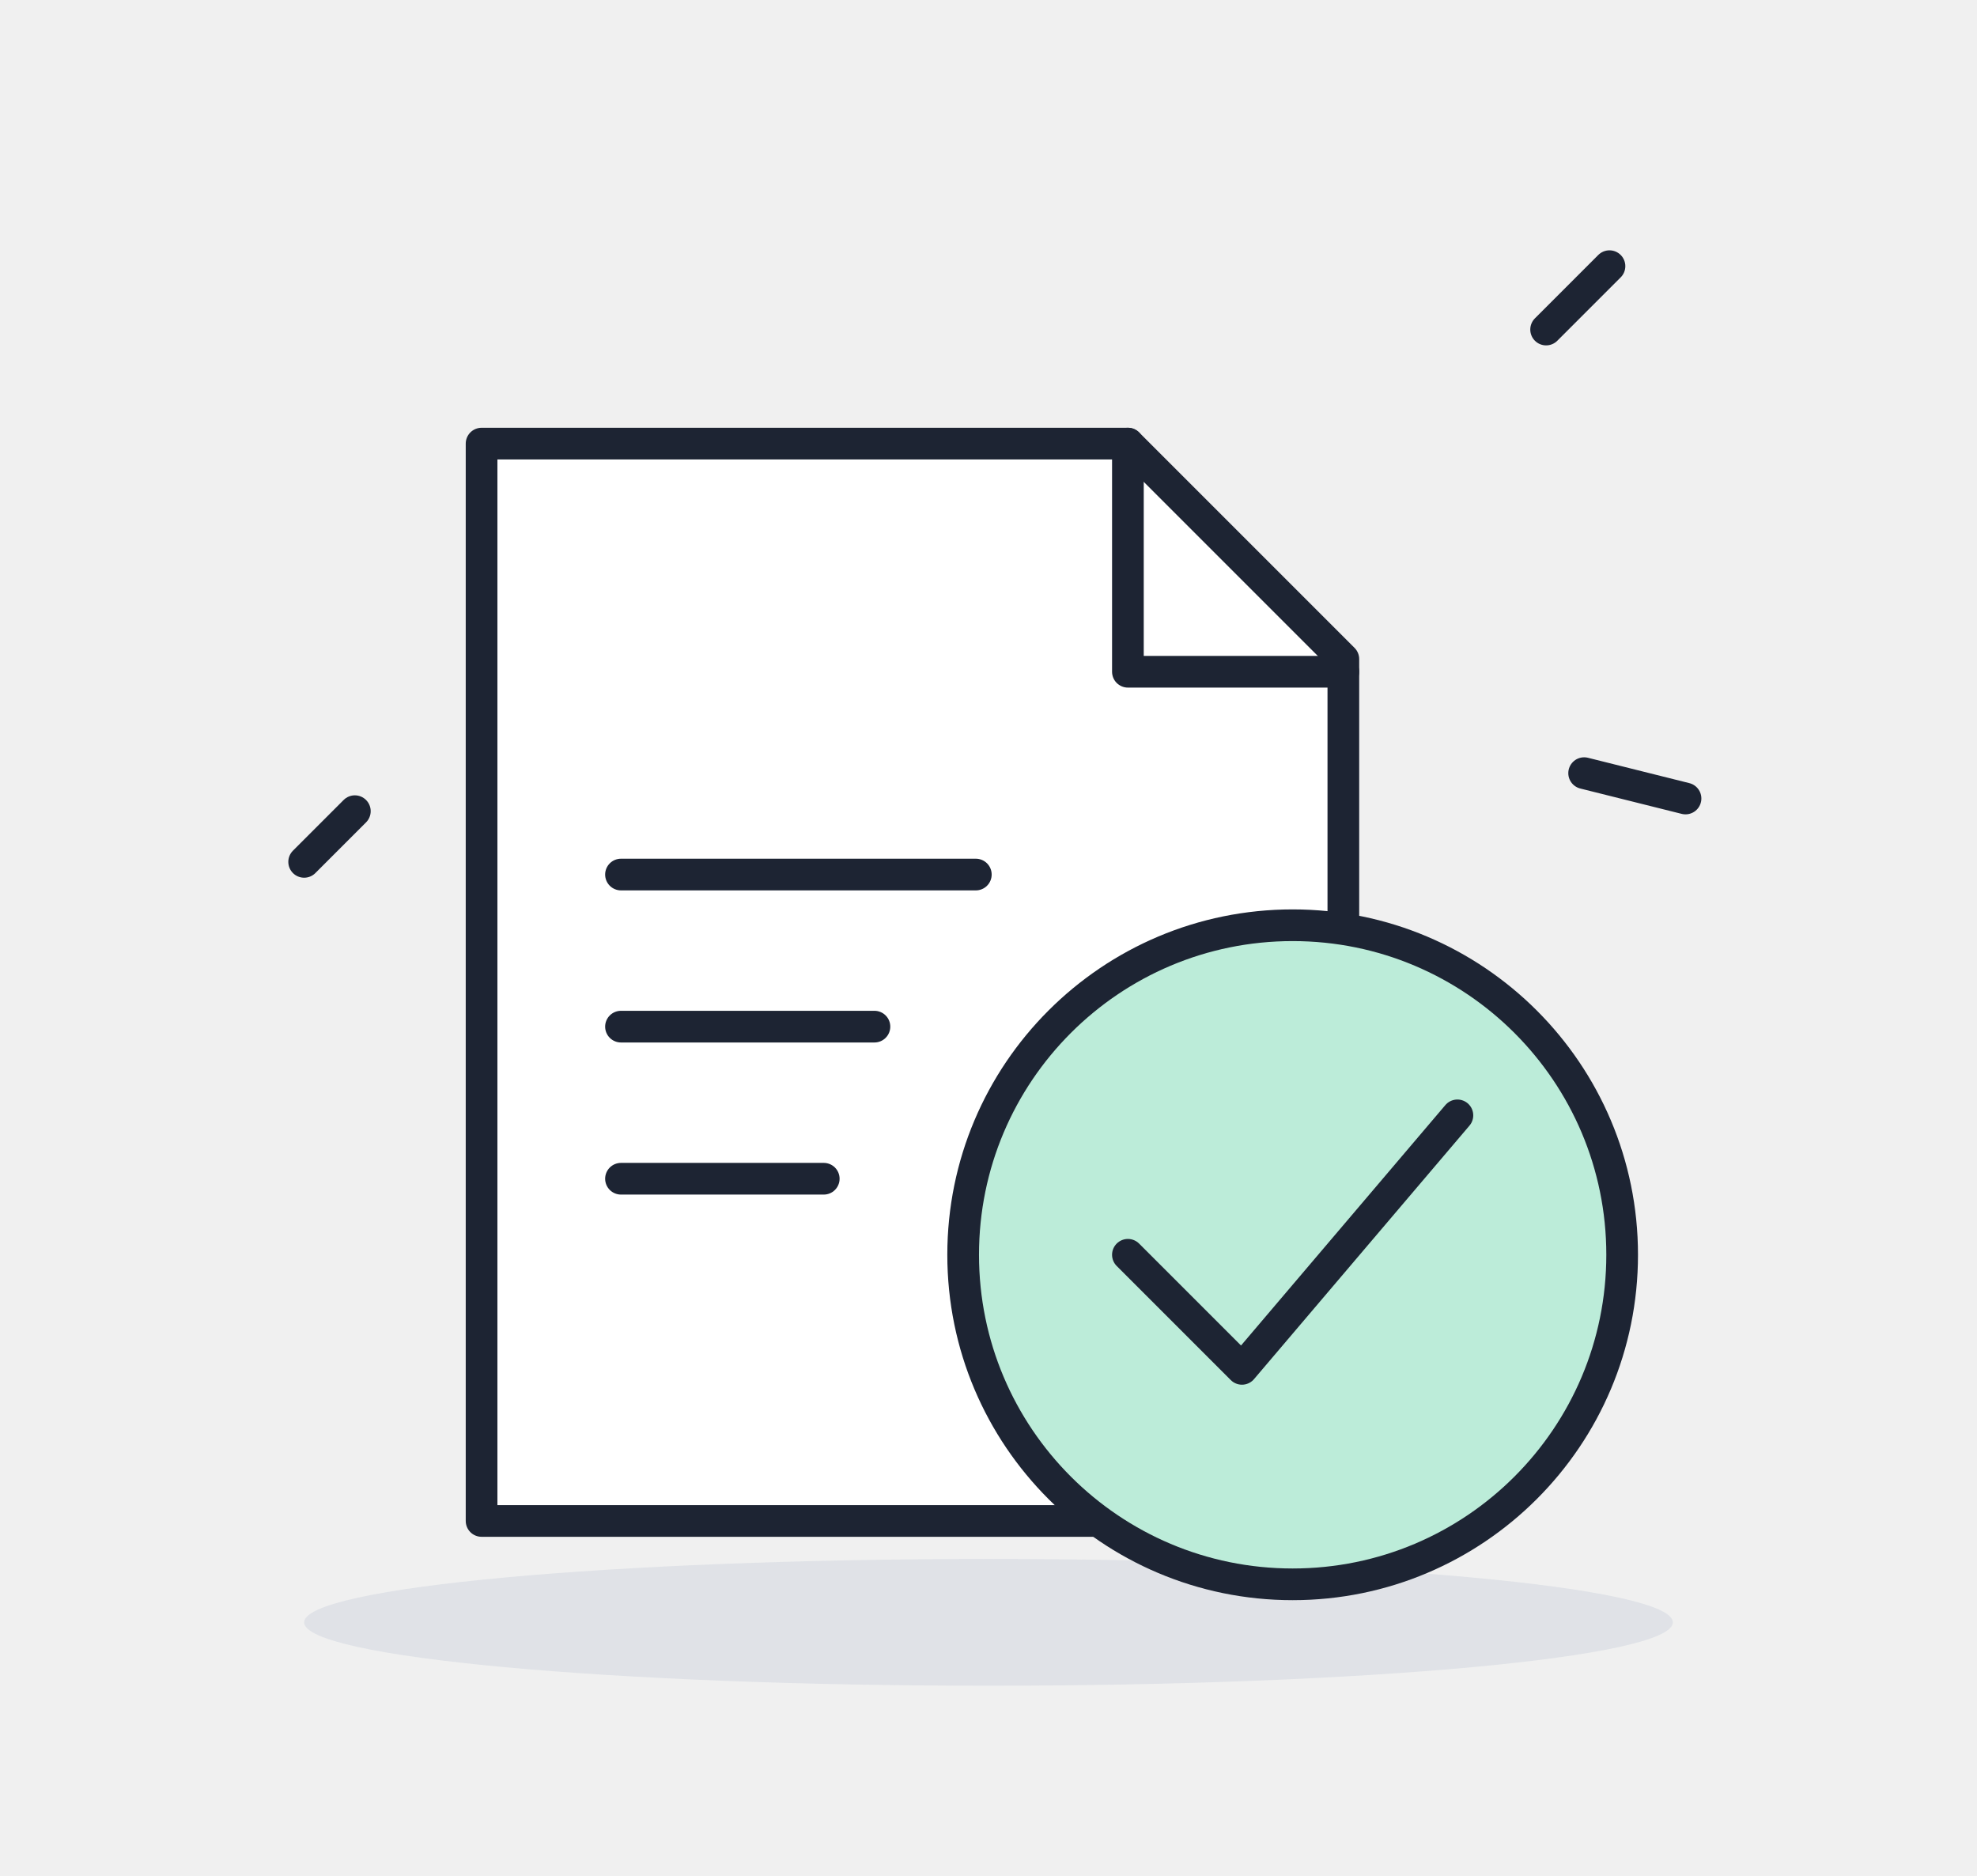
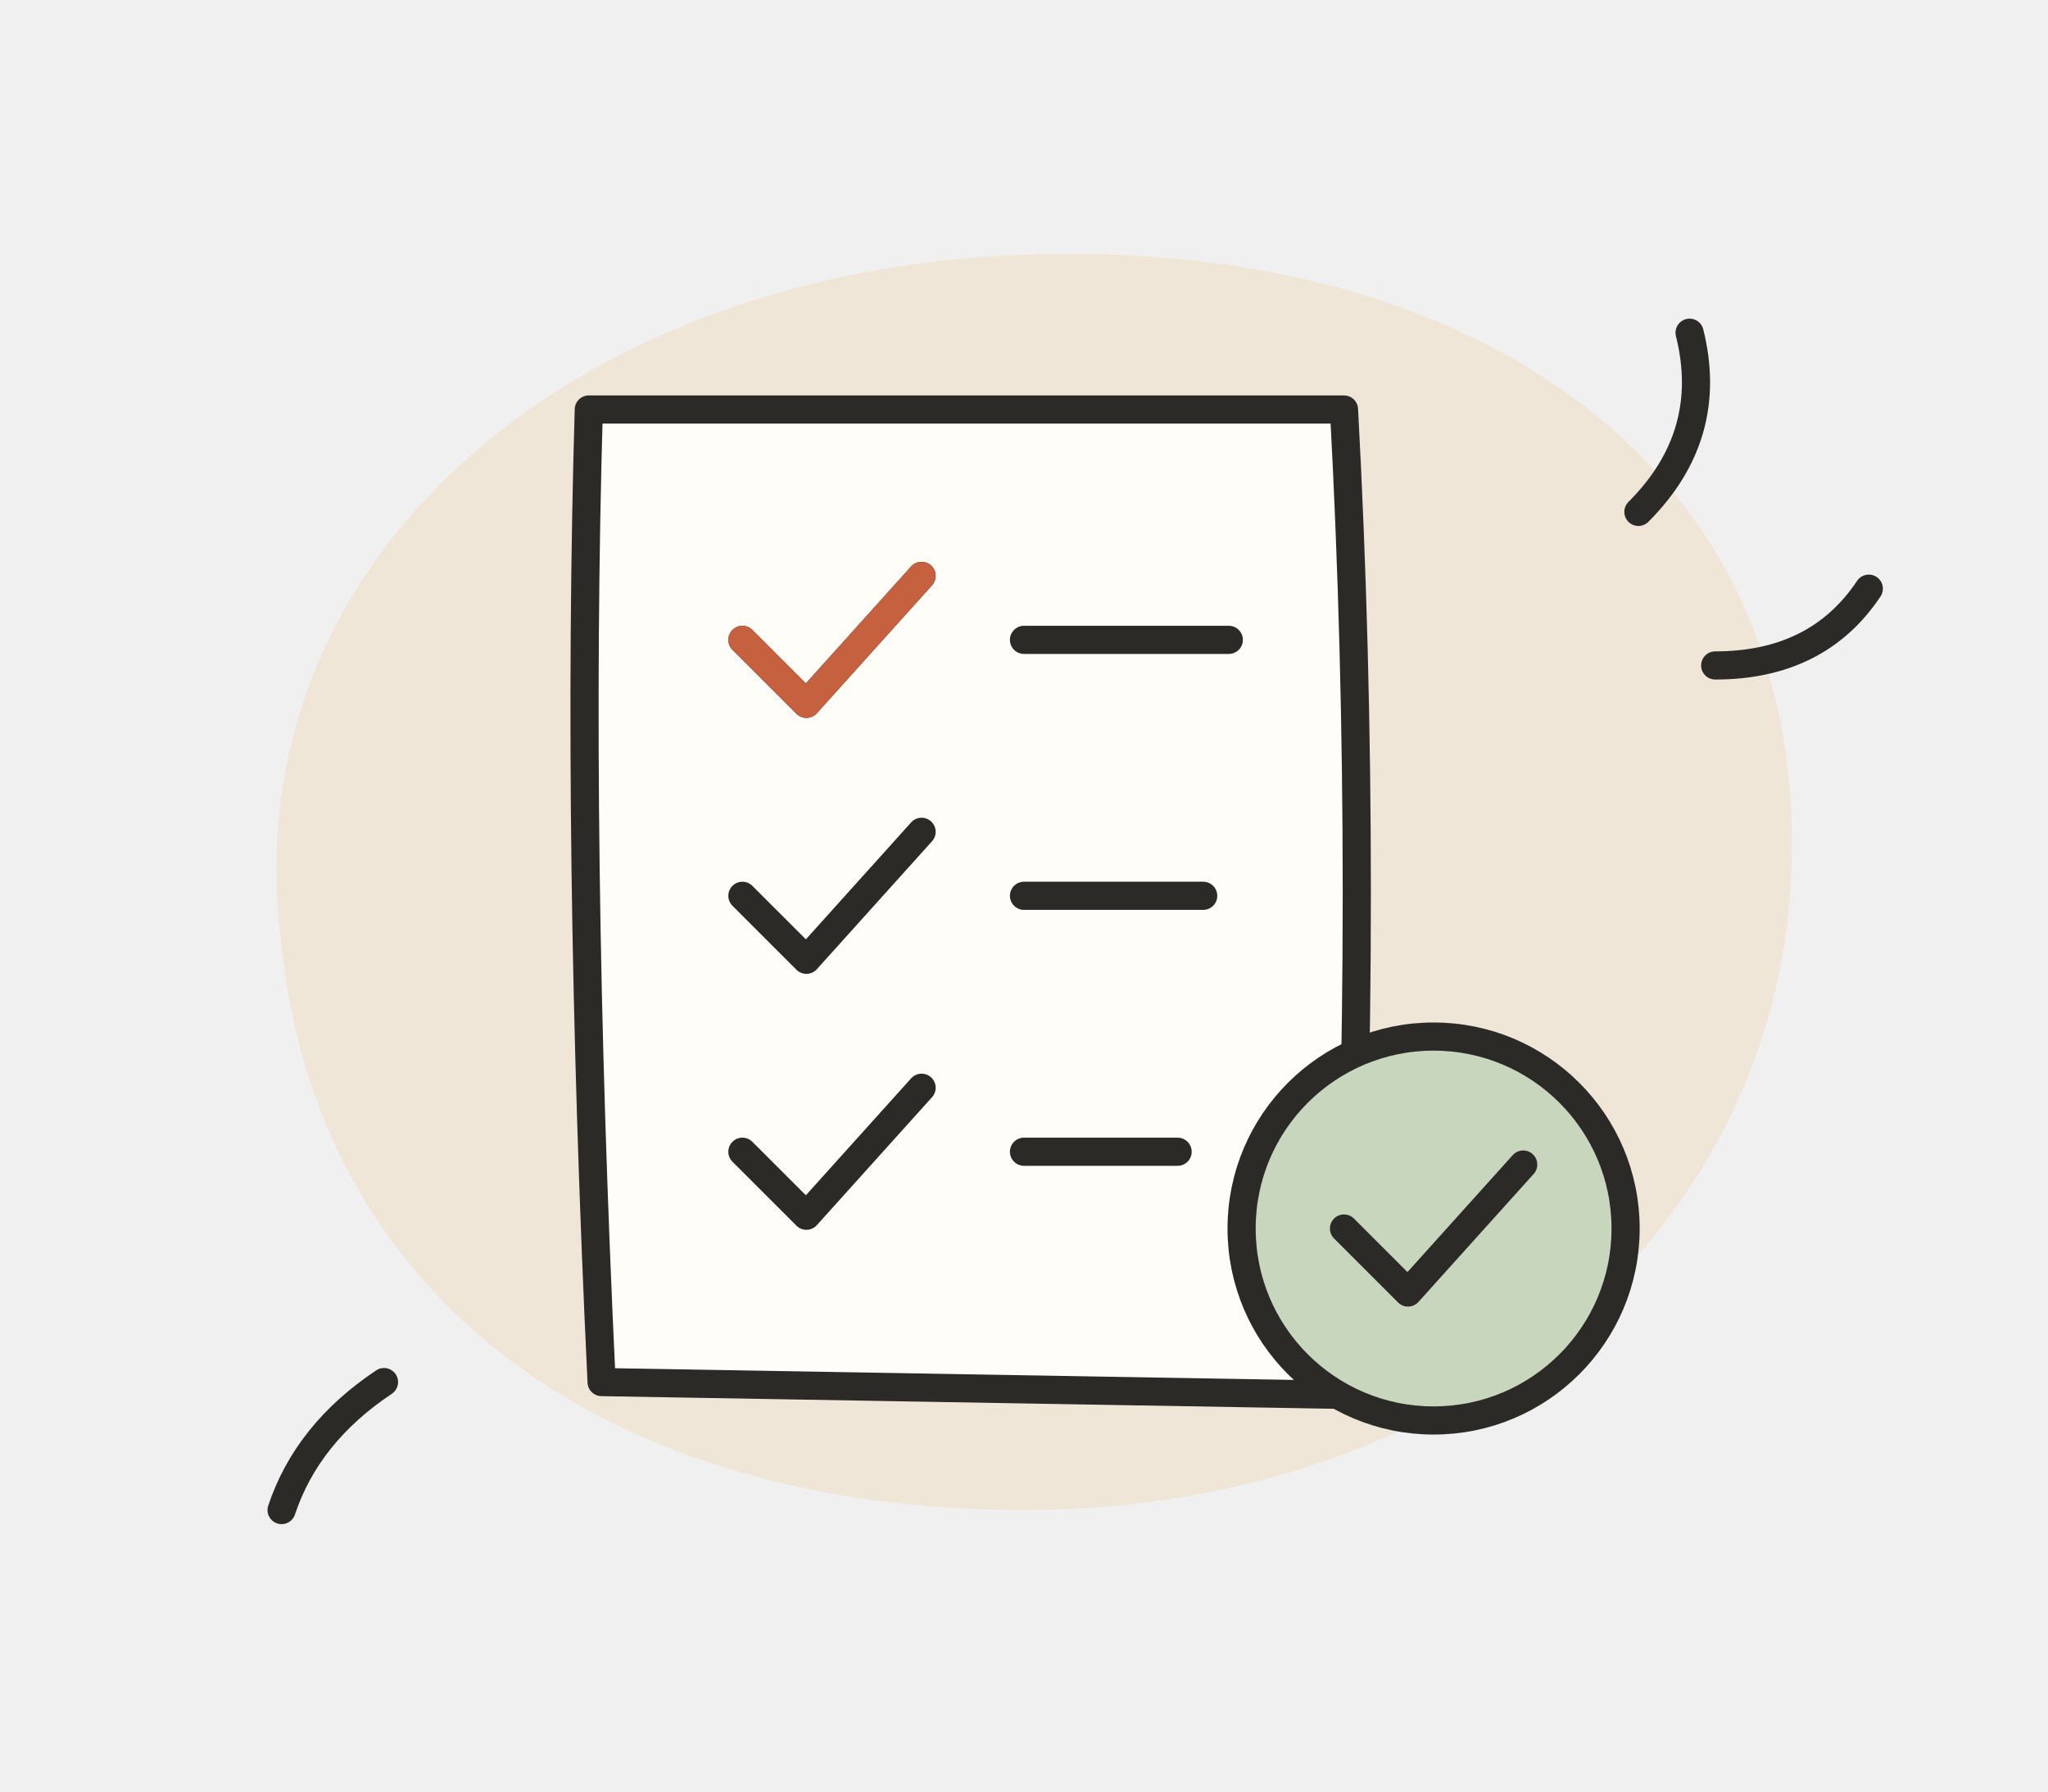
- <svg xmlns="http://www.w3.org/2000/svg" viewBox="0 0 156 148">
-   <ellipse cx="78" cy="128" rx="54" ry="5" fill="#cbd1dc" opacity=".45" />
-   <g stroke="#1d2433" stroke-width="2.5" stroke-linecap="round" stroke-linejoin="round" fill="none">
-     <path d="M38 35h51l17 17v68H38z" fill="#fff" />
-     <path d="M89 35v18h17M49 69h28M49 81h20M49 93h16" />
-     <circle cx="102" cy="99" r="26" fill="#bcecd9" />
-     <path d="m89 99 9 9 17-20" />
-     <path d="m24 68 4-4m94-38 5-5m-2 40 8 2" />
+ <svg xmlns="http://www.w3.org/2000/svg" viewBox="0 0 160 140">
+   <path d="M22 74c-4-30 22-52 56-54 34-2 62 14 62 46 0 30-26 52-60 52-32 0-55-16-58-44z" fill="#F0E6D8" />
+   <g stroke="#2B2A27" stroke-width="2.2" stroke-linecap="round" stroke-linejoin="round" fill="none">
+     <path d="M46 32q-1 34 1 76l58 1q2-40 0-77z" fill="#FFFDF7" />
+     <path d="M58 50l5 5 9-10M80 50h16M58 70l5 5 9-10M80 70h14M58 90l5 5 9-10M80 90h12" />
+     <path d="M58 50l5 5 9-10" stroke="#C6613F" />
+     <circle cx="112" cy="96" r="15" fill="#C9D6BE" />
+     <path d="M105 96l5 5 9-10" />
+     <path d="M128 40q6-6 4-14M134 52q8 0 12-6M30 108q-6 4-8 10" />
  </g>
</svg>
